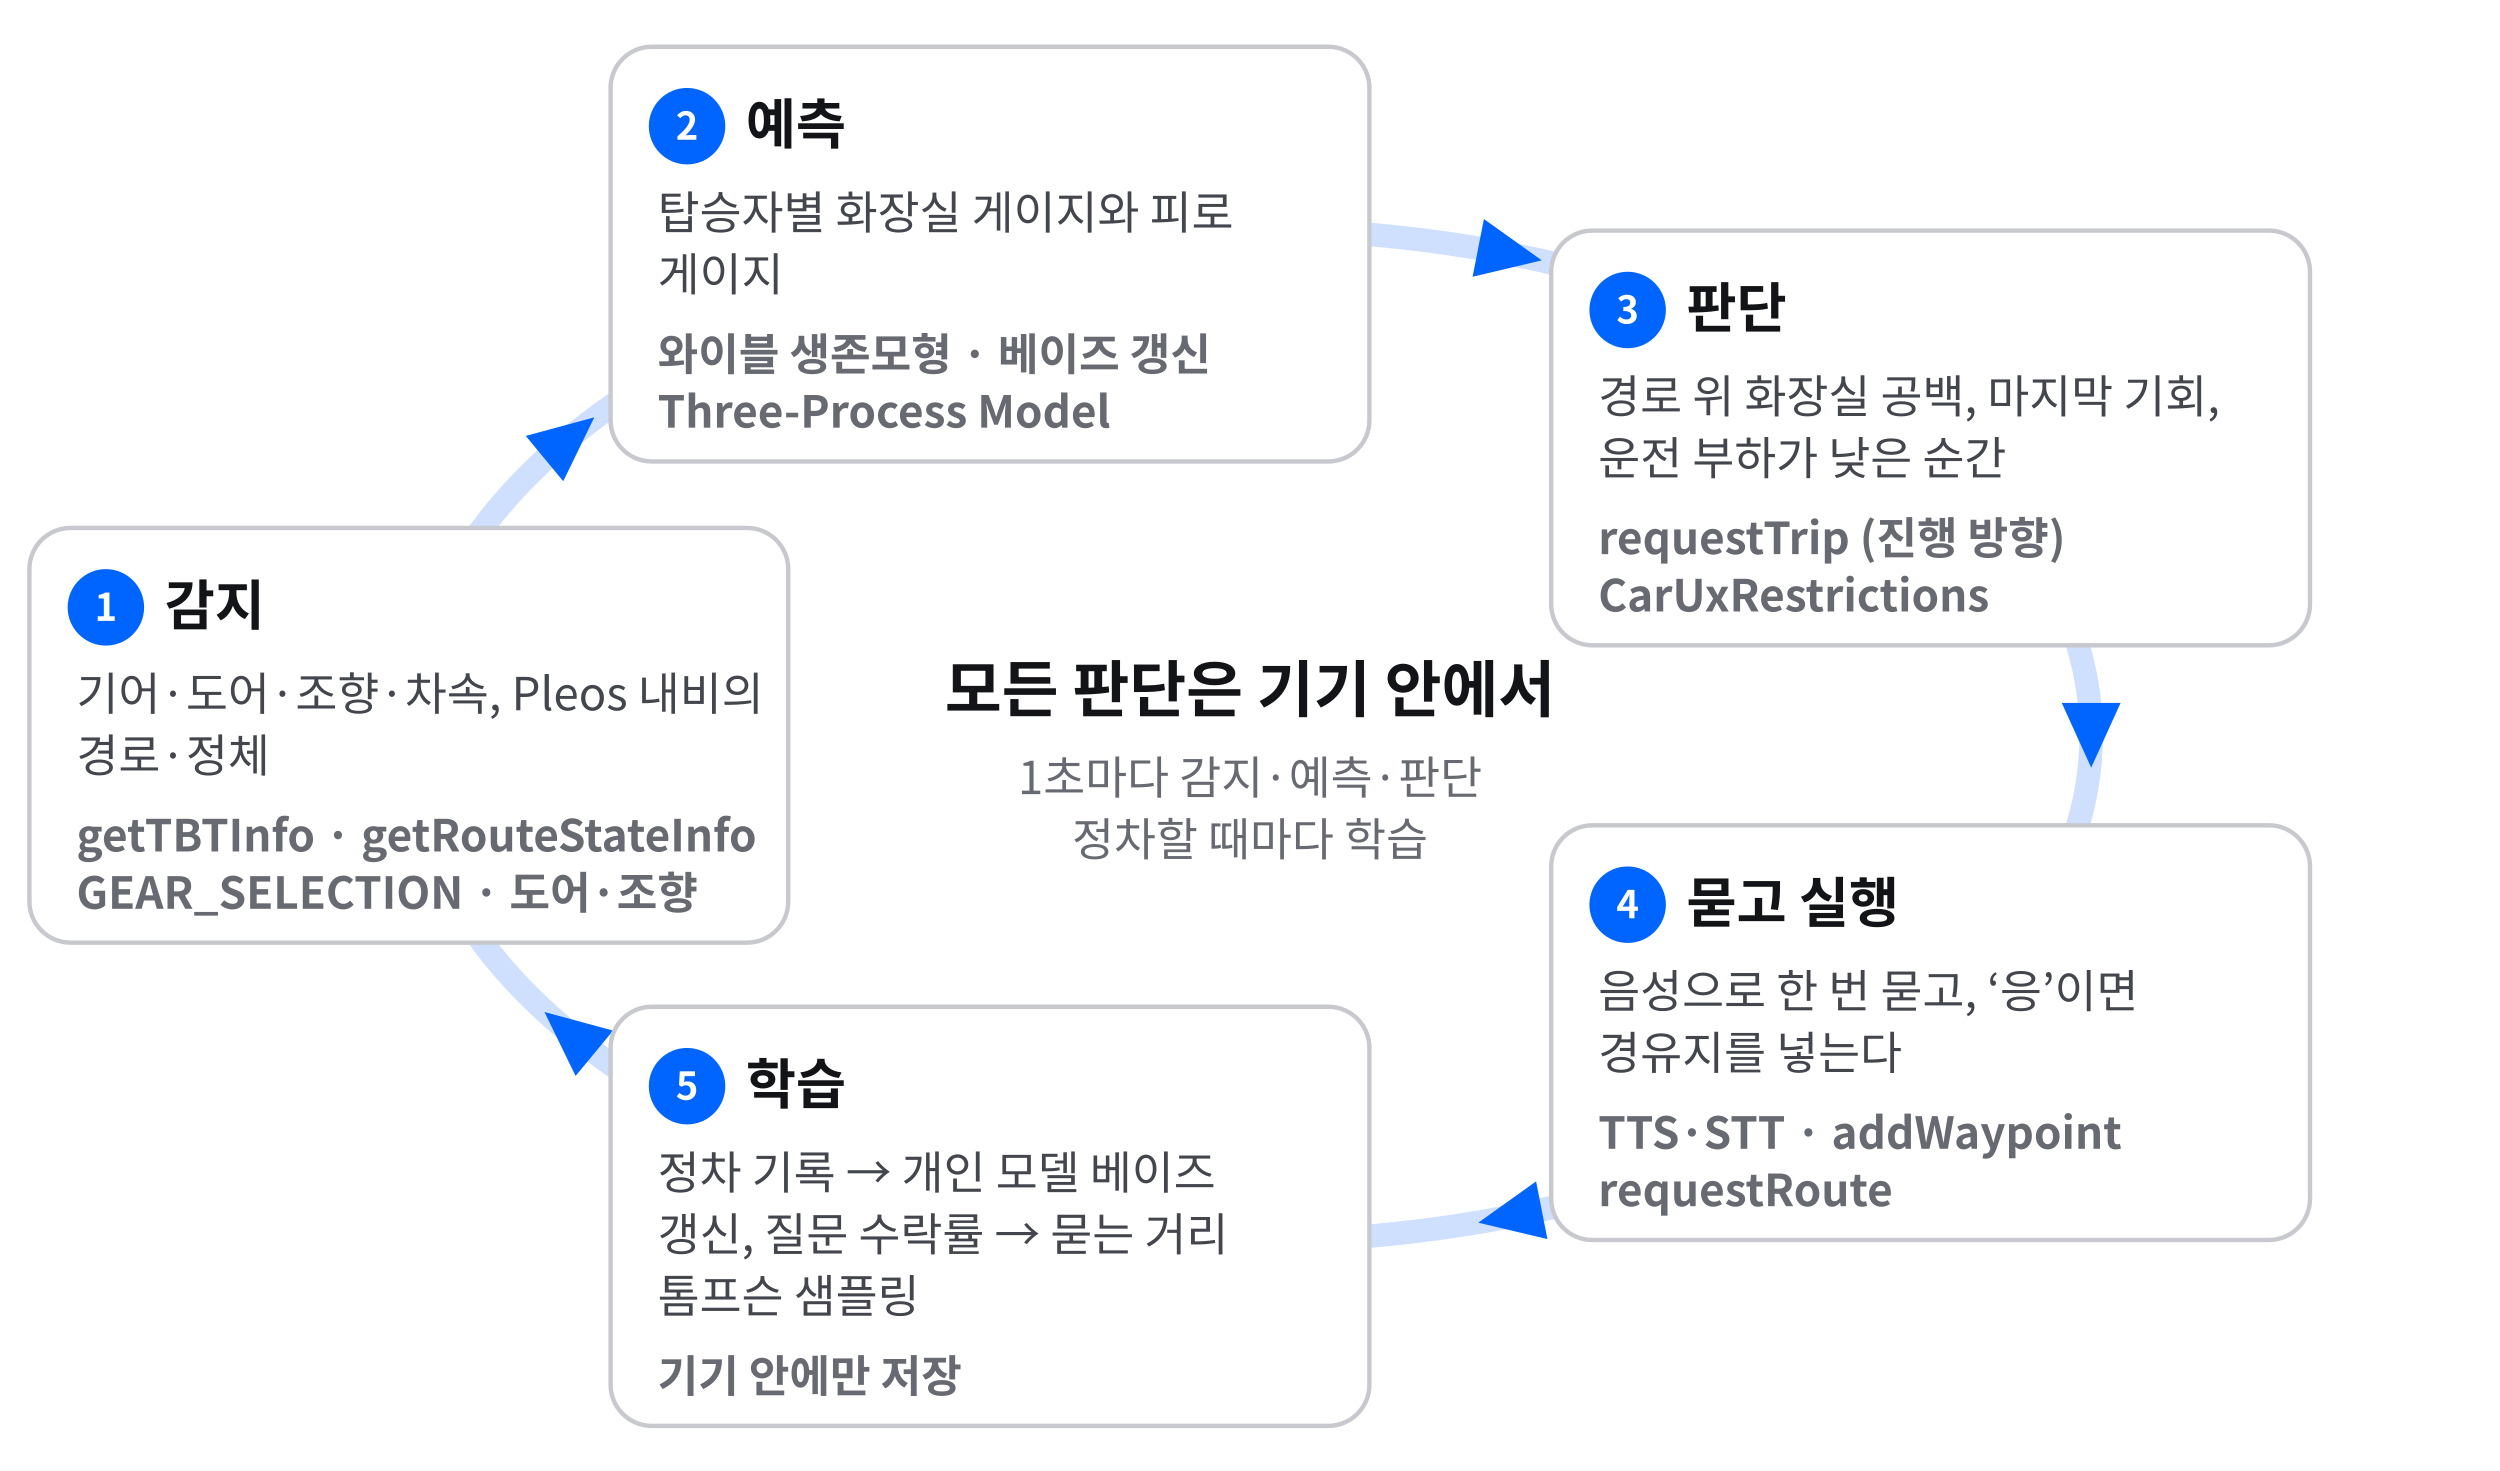
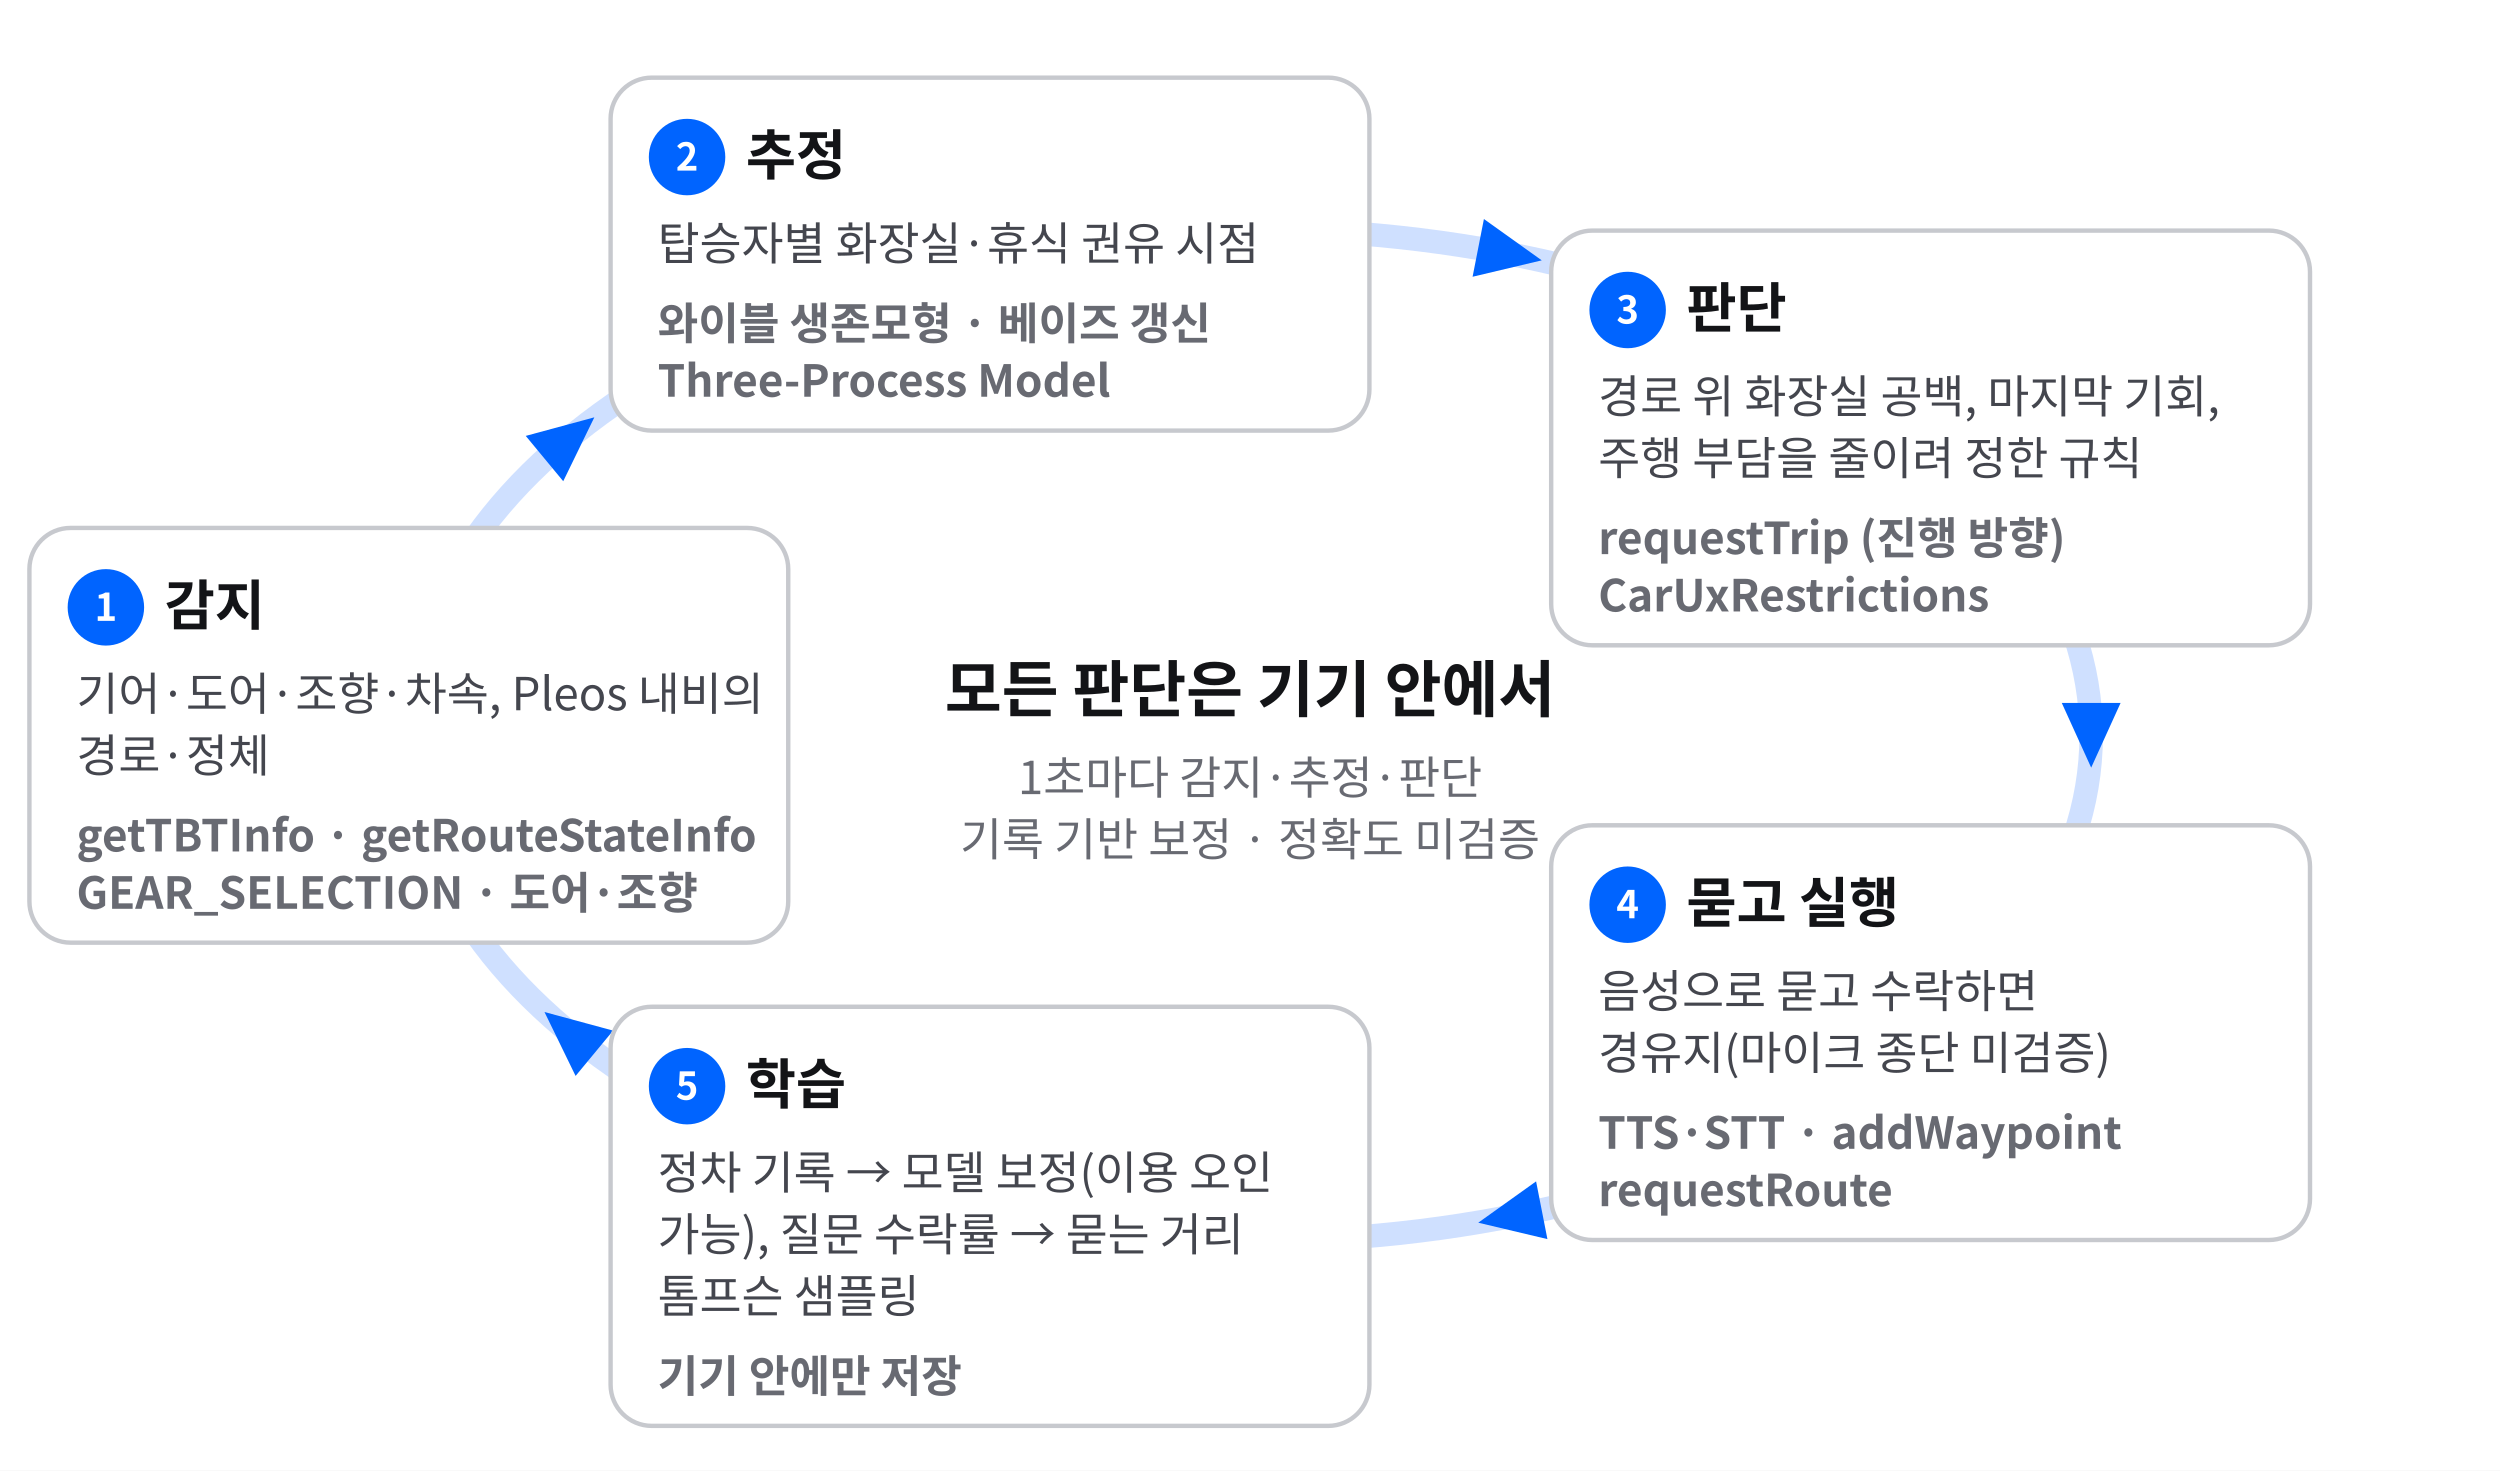
<svg xmlns="http://www.w3.org/2000/svg" width="850" height="500" viewBox="0 0 850 500" font-family="Pretendard, 'Noto Sans CJK KR', NanumGothic, sans-serif">
  <defs>
    <marker id="arrA" viewBox="0 0 10 10" refX="8.5" refY="5" markerWidth="7" markerHeight="7" orient="auto">
      <path d="M0,0 L10,5 L0,10 z" fill="#0064FF" />
    </marker>
    <marker id="arrG" viewBox="0 0 10 10" refX="8.5" refY="5" markerWidth="7" markerHeight="7" orient="auto">
      <path d="M0,0 L10,5 L0,10 z" fill="#686A72" />
    </marker>
    <marker id="arrK" viewBox="0 0 10 10" refX="8.5" refY="5" markerWidth="7" markerHeight="7" orient="auto">
      <path d="M0,0 L10,5 L0,10 z" fill="#44464E" />
    </marker>
  </defs>
  <rect width="850" height="500" fill="#FFFFFF" />
  <ellipse cx="425.0" cy="250.0" rx="286.0" ry="172.0" fill="none" stroke="#CFE0FF" stroke-width="8" />
  <path d="M -11 -10 L 11 0 L -11 10 z" fill="#0064FF" transform="translate(193.6 148.9) rotate(-39.6)" />
  <path d="M -11 -10 L 11 0 L -11 10 z" fill="#0064FF" transform="translate(513.4 86.4) rotate(11.1)" />
  <path d="M -11 -10 L 11 0 L -11 10 z" fill="#0064FF" transform="translate(711.0 250.0) rotate(90.0)" />
  <path d="M -11 -10 L 11 0 L -11 10 z" fill="#0064FF" transform="translate(513.4 413.6) rotate(168.9)" />
  <path d="M -11 -10 L 11 0 L -11 10 z" fill="#0064FF" transform="translate(193.6 351.1) rotate(-140.4)" />
  <rect x="10.0" y="179.5" width="258.0" height="141.0" rx="14.0" fill="#FFFFFF" stroke="#C7C9CE" stroke-width="1.5" />
  <circle cx="36.0" cy="206.5" r="13.0" fill="#0064FF" />
  <text x="36.0" y="211.1" font-size="13.0" font-weight="700" fill="#FFFFFF" text-anchor="middle">1</text>
  <text x="56.0" y="212.5" font-size="18.5" font-weight="800" fill="#131417" text-anchor="start">감지</text>
  <text x="26.0" y="241.5" font-size="15.5" font-weight="500" fill="#44464E" text-anchor="start">기어·도어·조향·차속, Pleos 내비의</text>
  <text x="26.0" y="262.5" font-size="15.5" font-weight="500" fill="#44464E" text-anchor="start">경로·정체</text>
  <text x="26.0" y="289.5" font-size="15.0" font-weight="600" fill="#686A72" text-anchor="start">getTBTInfo · getRouteStateInfo</text>
  <text x="26.0" y="309.0" font-size="15.0" font-weight="600" fill="#686A72" text-anchor="start">GEAR_SELECTION · 도어·조향</text>
-   <rect x="207.6" y="15.9" width="258.0" height="141.0" rx="14.0" fill="#FFFFFF" stroke="#C7C9CE" stroke-width="1.5" />
-   <circle cx="233.6" cy="42.9" r="13.0" fill="#0064FF" />
-   <text x="233.6" y="47.5" font-size="13.0" font-weight="700" fill="#FFFFFF" text-anchor="middle">2</text>
-   <text x="253.6" y="48.9" font-size="18.5" font-weight="800" fill="#131417" text-anchor="start">예측</text>
-   <text x="223.6" y="77.9" font-size="15.5" font-weight="500" fill="#44464E" text-anchor="start">탑승자별 화장실 게이지와 피로</text>
-   <text x="223.6" y="98.9" font-size="15.5" font-weight="500" fill="#44464E" text-anchor="start">게이지</text>
-   <text x="223.6" y="125.9" font-size="15.0" font-weight="600" fill="#686A72" text-anchor="start">와이블 생존모형 · 베이즈 갱신</text>
-   <text x="223.6" y="145.4" font-size="15.0" font-weight="600" fill="#686A72" text-anchor="start">Three-Process Model</text>
+   <rect x="207.6" y="26.4" width="258.0" height="120.0" rx="14.0" fill="#FFFFFF" stroke="#C7C9CE" stroke-width="1.5" />
+   <circle cx="233.6" cy="53.4" r="13.0" fill="#0064FF" />
+   <text x="233.6" y="58.0" font-size="13.0" font-weight="700" fill="#FFFFFF" text-anchor="middle">2</text>
+   <text x="253.6" y="59.4" font-size="18.5" font-weight="800" fill="#131417" text-anchor="start">추정</text>
+   <text x="223.6" y="88.4" font-size="15.5" font-weight="500" fill="#44464E" text-anchor="start">탑승자별 화장실·휴식 권유 시점</text>
+   <text x="223.6" y="115.4" font-size="15.0" font-weight="600" fill="#686A72" text-anchor="start">와이블 생존모형 · 베이즈 갱신</text>
+   <text x="223.6" y="134.9" font-size="15.0" font-weight="600" fill="#686A72" text-anchor="start">Three-Process Model</text>
  <rect x="527.4" y="78.4" width="258.0" height="141.0" rx="14.0" fill="#FFFFFF" stroke="#C7C9CE" stroke-width="1.5" />
  <circle cx="553.4" cy="105.4" r="13.0" fill="#0064FF" />
  <text x="553.4" y="110.0" font-size="13.0" font-weight="700" fill="#FFFFFF" text-anchor="middle">3</text>
  <text x="573.4" y="111.4" font-size="18.5" font-weight="800" fill="#131417" text-anchor="start">판단</text>
  <text x="543.4" y="140.4" font-size="15.5" font-weight="500" fill="#44464E" text-anchor="start">경로 위 화장실 공백, 마지막 기회,</text>
-   <text x="543.4" y="161.4" font-size="15.5" font-weight="500" fill="#44464E" text-anchor="start">운전 부하가 낮은 순간</text>
+   <text x="543.4" y="161.4" font-size="15.5" font-weight="500" fill="#44464E" text-anchor="start">주행 부담을 줄이려 정한 규칙</text>
  <text x="543.4" y="188.4" font-size="15.0" font-weight="600" fill="#686A72" text-anchor="start">requestTrip (진행 방향)</text>
  <text x="543.4" y="207.9" font-size="15.0" font-weight="600" fill="#686A72" text-anchor="start">CarUxRestrictions</text>
  <rect x="527.4" y="280.6" width="258.0" height="141.0" rx="14.0" fill="#FFFFFF" stroke="#C7C9CE" stroke-width="1.5" />
  <circle cx="553.4" cy="307.6" r="13.0" fill="#0064FF" />
  <text x="553.4" y="312.2" font-size="13.0" font-weight="700" fill="#FFFFFF" text-anchor="middle">4</text>
  <text x="573.4" y="313.6" font-size="18.5" font-weight="800" fill="#131417" text-anchor="start">묻고 실행</text>
-   <text x="543.4" y="342.6" font-size="15.5" font-weight="500" fill="#44464E" text-anchor="start">음성으로 한 번 묻고, ‘응’이면</text>
-   <text x="543.4" y="363.6" font-size="15.5" font-weight="500" fill="#44464E" text-anchor="start">경유지를 넣는다</text>
+   <text x="543.4" y="342.6" font-size="15.5" font-weight="500" fill="#44464E" text-anchor="start">음성으로 묻고 수락하면</text>
+   <text x="543.4" y="363.6" font-size="15.5" font-weight="500" fill="#44464E" text-anchor="start">경유지(마이크 종단 미검증)</text>
  <text x="543.4" y="390.6" font-size="15.0" font-weight="600" fill="#686A72" text-anchor="start">TTS·STT · addWaypoint</text>
  <text x="543.4" y="410.1" font-size="15.0" font-weight="600" fill="#686A72" text-anchor="start">requestRoute</text>
  <rect x="207.6" y="342.3" width="258.0" height="142.5" rx="14.0" fill="#FFFFFF" stroke="#C7C9CE" stroke-width="1.5" />
  <circle cx="233.6" cy="369.3" r="13.0" fill="#0064FF" />
  <text x="233.6" y="373.9" font-size="13.0" font-weight="700" fill="#FFFFFF" text-anchor="middle">5</text>
  <text x="253.6" y="375.3" font-size="18.5" font-weight="800" fill="#131417" text-anchor="start">학습</text>
-   <text x="223.6" y="404.3" font-size="15.5" font-weight="500" fill="#44464E" text-anchor="start">정차 기록 → 개인 모델 베이즈</text>
-   <text x="223.6" y="425.3" font-size="15.5" font-weight="500" fill="#44464E" text-anchor="start">갱신, 질문 수락률 → 묻는 거리</text>
+   <text x="223.6" y="404.3" font-size="15.5" font-weight="500" fill="#44464E" text-anchor="start">정차 기록 → 모델 보정(이용 오인</text>
+   <text x="223.6" y="425.3" font-size="15.5" font-weight="500" fill="#44464E" text-anchor="start">가능), 질문 수락률 → 묻는 거리</text>
  <text x="223.6" y="446.3" font-size="15.5" font-weight="500" fill="#44464E" text-anchor="start">톰프슨 샘플링</text>
  <text x="223.6" y="473.3" font-size="15.0" font-weight="600" fill="#686A72" text-anchor="start">기기 안에만 저장</text>
  <text x="425.0" y="242.0" font-size="21.0" font-weight="800" fill="#131417" text-anchor="middle">모든 판단은 기기 안에서</text>
-   <text x="425.0" y="270.0" font-size="15.5" font-weight="500" fill="#686A72" text-anchor="middle">1초마다 감지·예측·판단</text>
-   <text x="425.0" y="291.0" font-size="15.5" font-weight="500" fill="#686A72" text-anchor="middle">정차할 때마다 학습</text>
+   <text x="425.0" y="270.0" font-size="15.5" font-weight="500" fill="#686A72" text-anchor="middle">1초마다 감지·추정·판단</text>
+   <text x="425.0" y="291.0" font-size="15.5" font-weight="500" fill="#686A72" text-anchor="middle">기록 기반 보정 · 정확도 미검증</text>
</svg>
